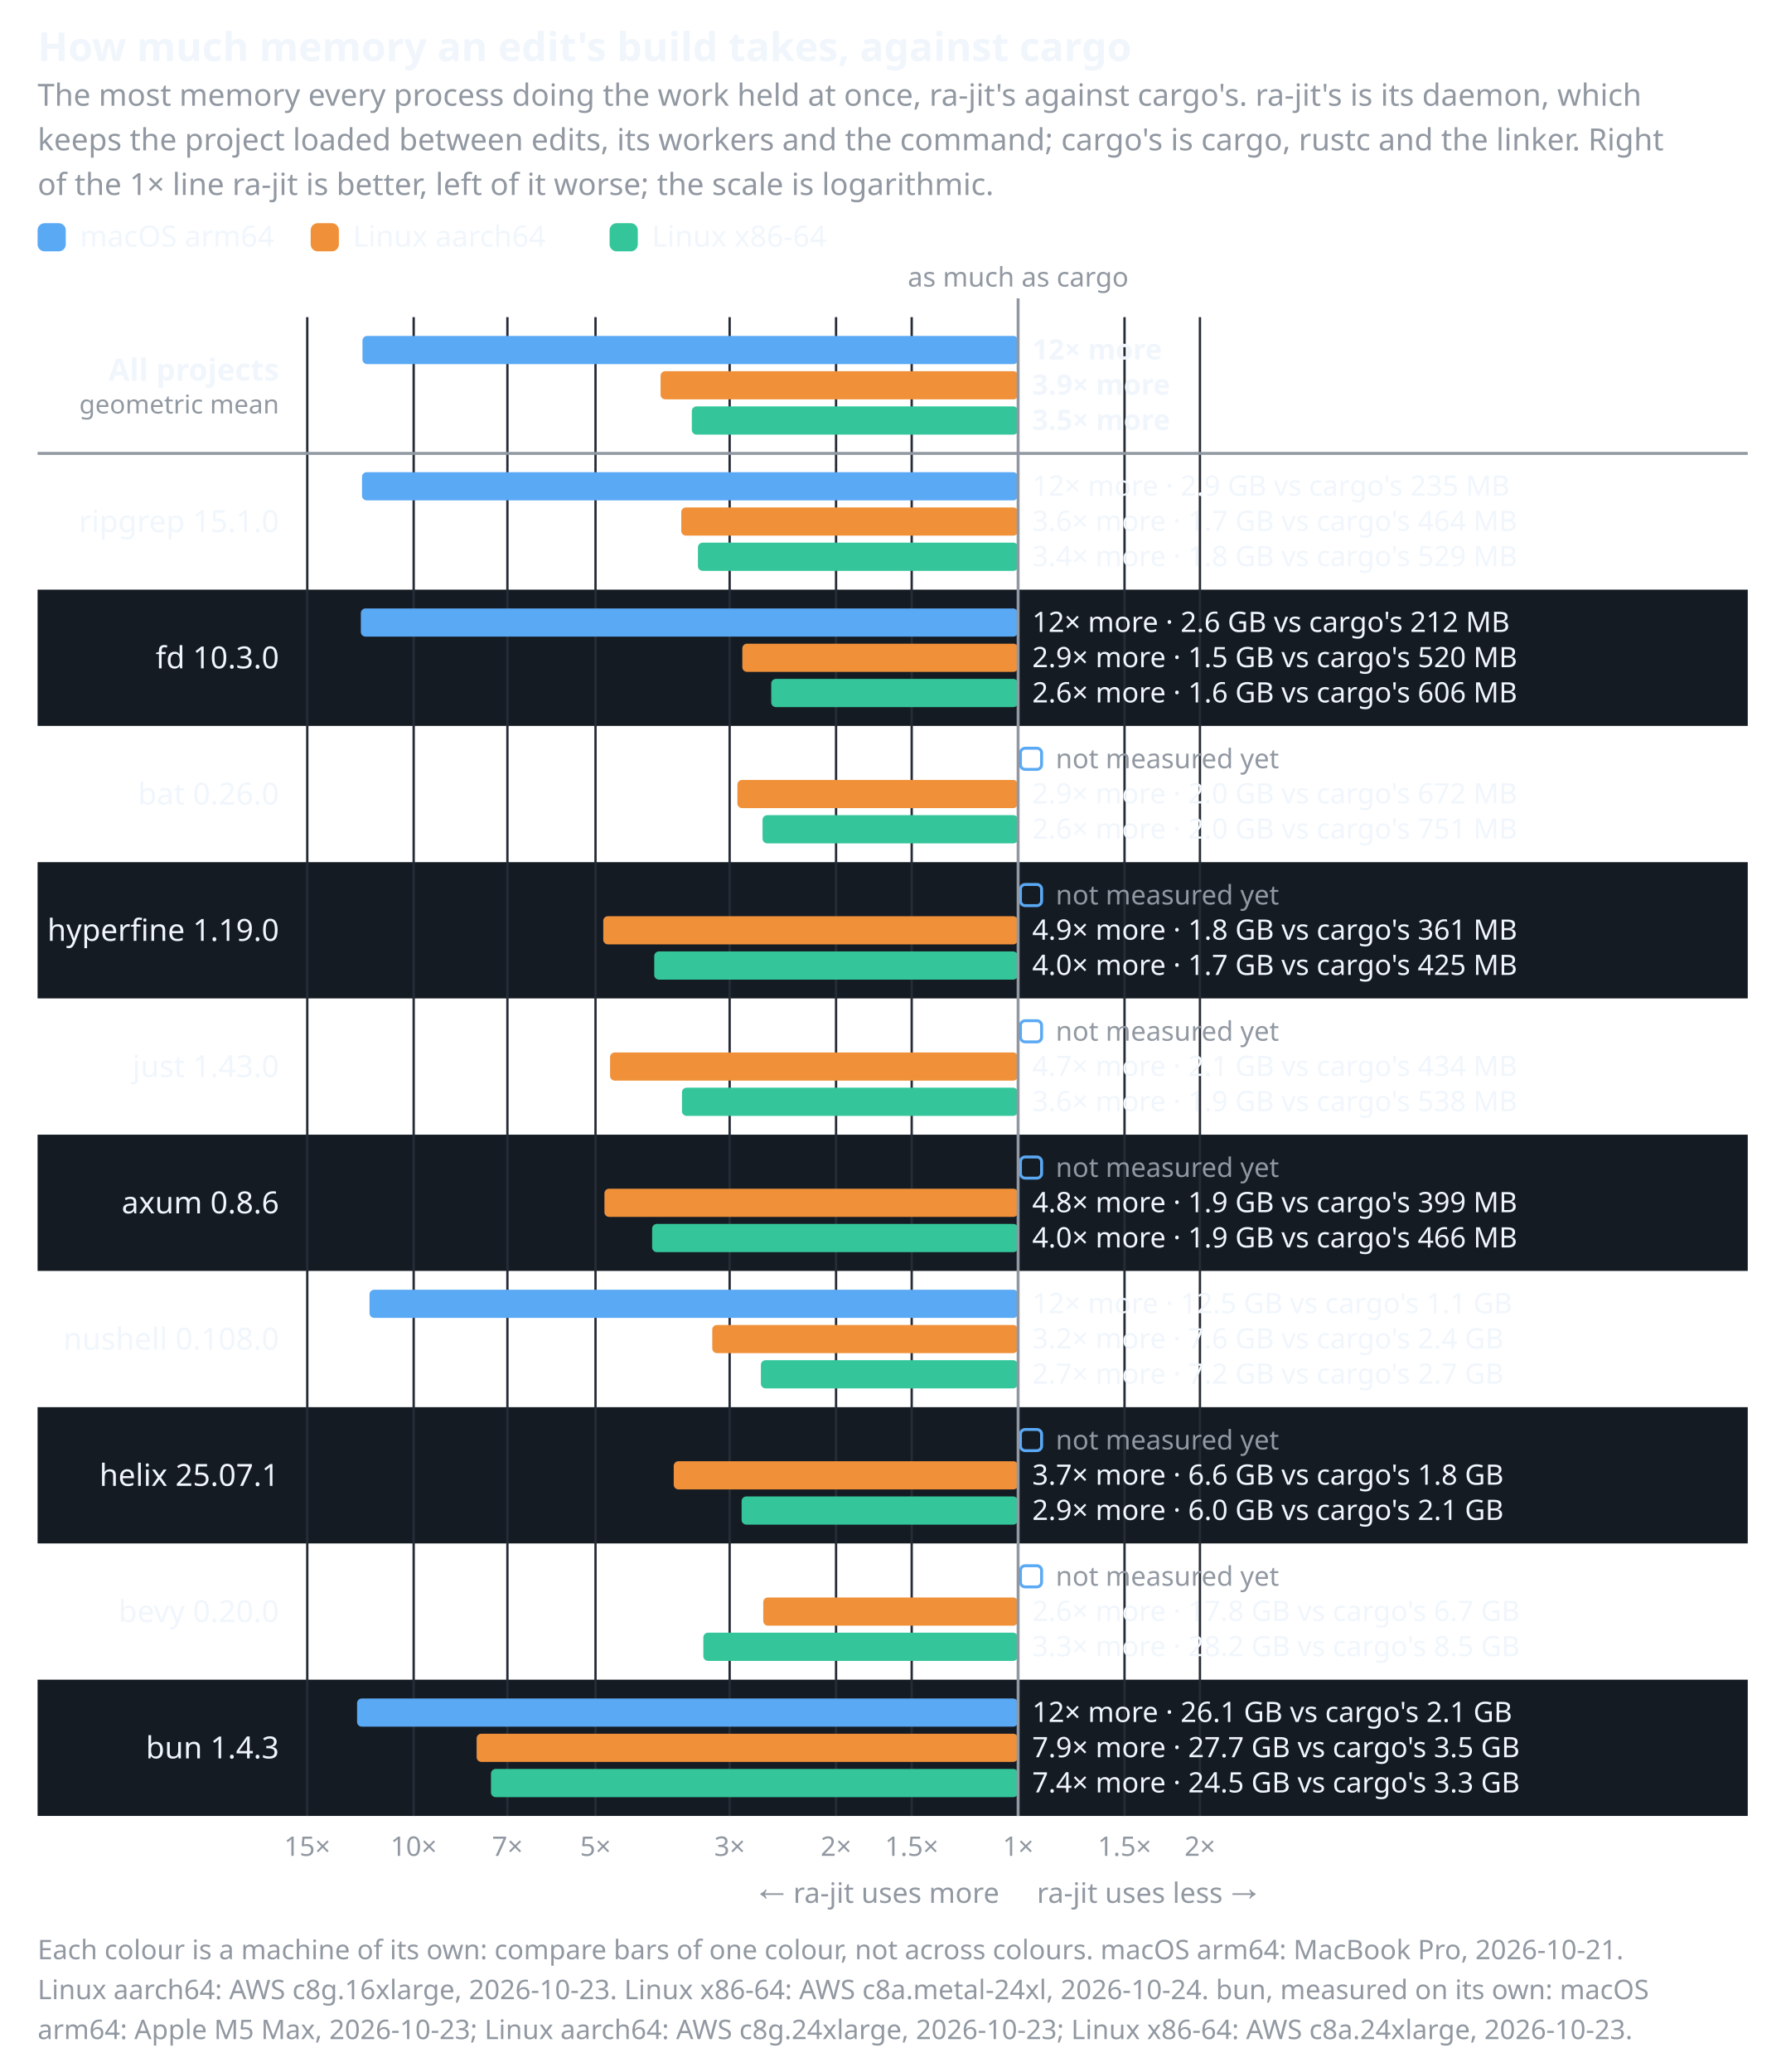
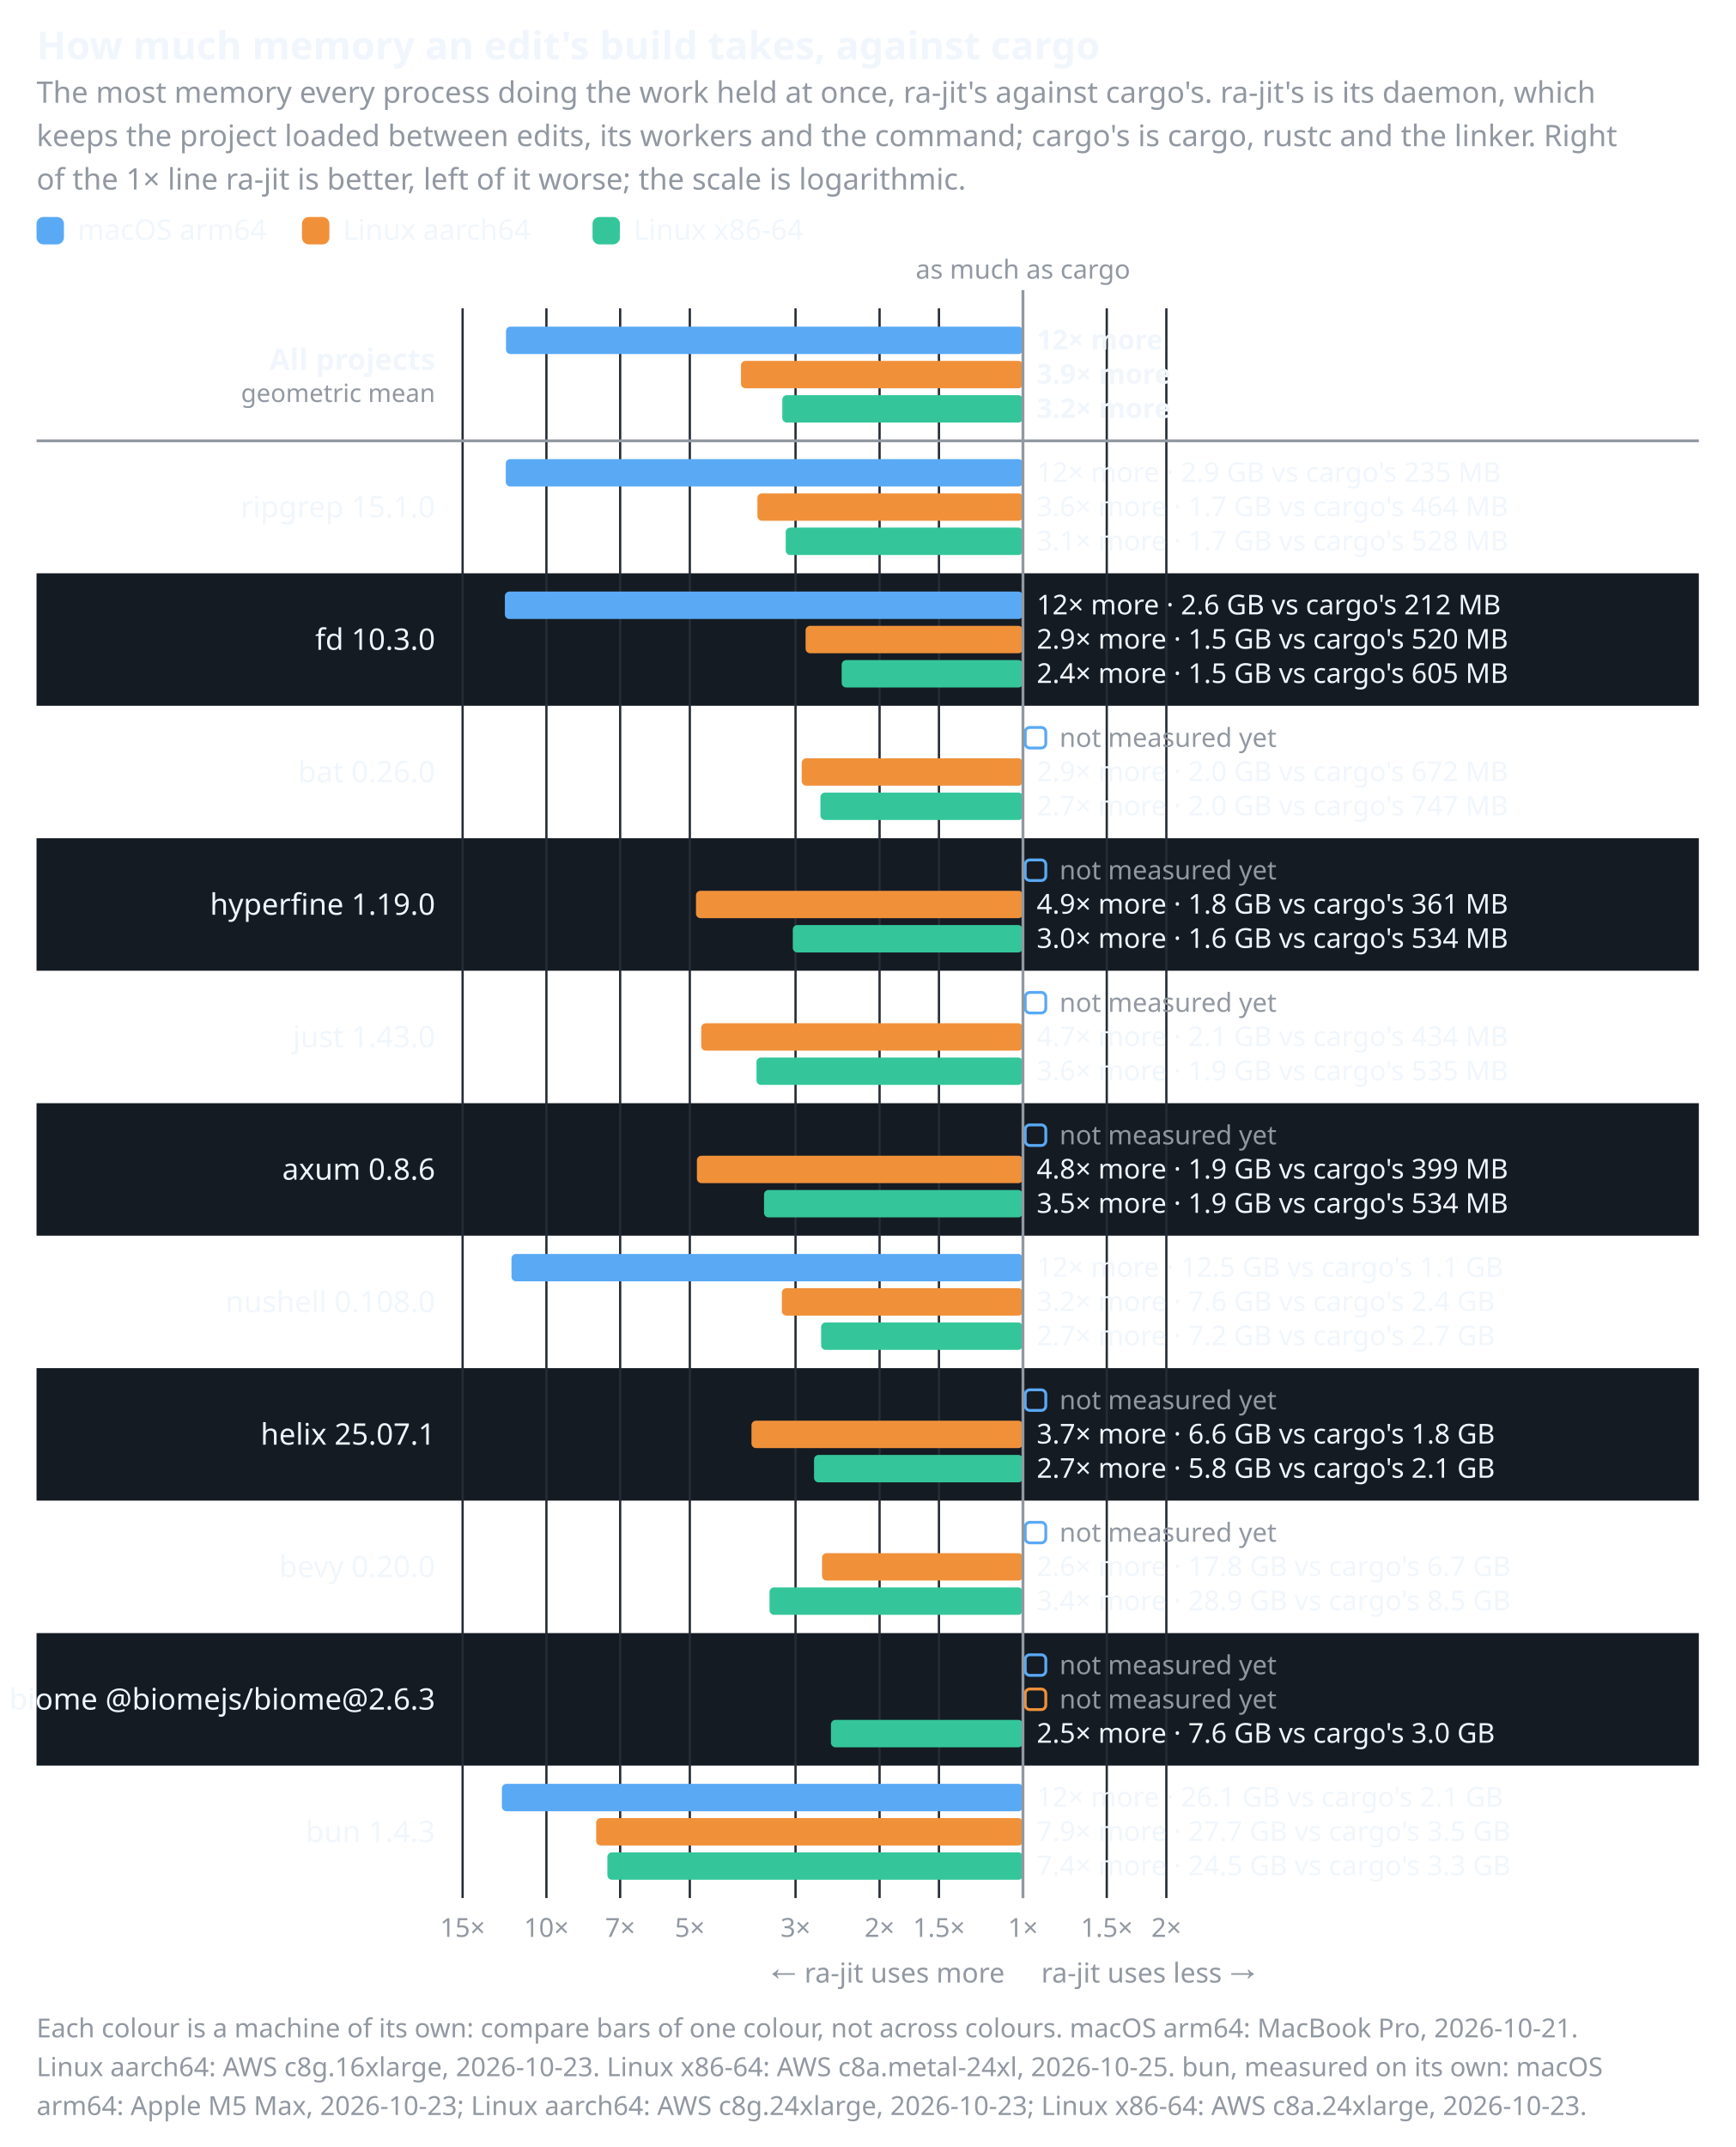
- <svg xmlns="http://www.w3.org/2000/svg" width="760" height="882" viewBox="0 0 760 882" role="img" aria-label="How much memory an edit's build takes, against cargo">
+ <svg xmlns="http://www.w3.org/2000/svg" width="760" height="940" viewBox="0 0 760 940" role="img" aria-label="How much memory an edit's build takes, against cargo">
  <style>text{font-family:-apple-system, BlinkMacSystemFont, 'Segoe UI', 'Noto Sans', Helvetica, Arial, sans-serif;fill:#f0f6fc}.d{fill:#9198a1}.b{font-weight:600}.v{font-variant-numeric:tabular-nums}.g{stroke:#262c36}.r{stroke:#9198a1;stroke-width:1.25}.z{fill:#151b23}.o{fill:none;stroke-width:1.25}.p0{fill:#5aa9f5}.w0{stroke:#5aa9f5}.p1{fill:#f0913a}.w1{stroke:#f0913a}.p2{fill:#34c69a}.w2{stroke:#34c69a}</style>
  <text x="16" y="26" font-size="17" class="b">How much memory an edit's build takes, against cargo</text>
  <text x="16" y="45" font-size="13" class="d">The most memory every process doing the work held at once, ra-jit's against cargo's. ra-jit's is its daemon, which</text>
  <text x="16" y="64" font-size="13" class="d">keeps the project loaded between edits, its workers and the command; cargo's is cargo, rustc and the linker. Right</text>
  <text x="16" y="83" font-size="13" class="d">of the 1× line ra-jit is better, left of it worse; the scale is logarithmic.</text>
  <rect x="16" y="95" width="12" height="12" rx="3" class="p0" />
  <text x="34" y="105" font-size="12.5">macOS arm64</text>
  <rect x="132.25" y="95" width="12" height="12" rx="3" class="p1" />
  <text x="150.2" y="105" font-size="12.5">Linux aarch64</text>
  <rect x="259.5" y="95" width="12" height="12" rx="3" class="p2" />
  <text x="277.5" y="105" font-size="12.5">Linux x86-64</text>
  <rect x="16" y="715" width="728" height="58" class="z" />
  <rect x="16" y="599" width="728" height="58" class="z" />
  <rect x="16" y="483" width="728" height="58" class="z" />
  <rect x="16" y="367" width="728" height="58" class="z" />
  <rect x="16" y="251" width="728" height="58" class="z" />
-   <line x1="130.8" y1="135" x2="130.8" y2="773" class="g" />
-   <line x1="176.1" y1="135" x2="176.1" y2="773" class="g" />
-   <line x1="216" y1="135" x2="216" y2="773" class="g" />
-   <line x1="253.5" y1="135" x2="253.5" y2="773" class="g" />
-   <line x1="310.6" y1="135" x2="310.6" y2="773" class="g" />
-   <line x1="355.9" y1="135" x2="355.9" y2="773" class="g" />
-   <line x1="388.1" y1="135" x2="388.1" y2="773" class="g" />
-   <line x1="433.4" y1="135" x2="433.4" y2="773" class="g" />
-   <line x1="478.7" y1="135" x2="478.7" y2="773" class="g" />
-   <line x1="510.8" y1="135" x2="510.8" y2="773" class="g" />
+   <line x1="202.6" y1="135" x2="202.6" y2="831" class="g" />
+   <line x1="239.3" y1="135" x2="239.3" y2="831" class="g" />
+   <line x1="271.6" y1="135" x2="271.6" y2="831" class="g" />
+   <line x1="302.1" y1="135" x2="302.1" y2="831" class="g" />
+   <line x1="348.4" y1="135" x2="348.4" y2="831" class="g" />
+   <line x1="385.2" y1="135" x2="385.2" y2="831" class="g" />
+   <line x1="411.2" y1="135" x2="411.2" y2="831" class="g" />
+   <line x1="448" y1="135" x2="448" y2="831" class="g" />
+   <line x1="484.7" y1="135" x2="484.7" y2="831" class="g" />
+   <line x1="510.8" y1="135" x2="510.8" y2="831" class="g" />
  <line x1="16" y1="193" x2="744" y2="193" class="r" />
-   <rect x="154.3" y="143" width="279.1" height="12" rx="2" class="p0" />
-   <rect x="281.2" y="158" width="152.2" height="12" rx="2" class="p1" />
-   <rect x="294.5" y="173" width="138.9" height="12" rx="2" class="p2" />
-   <rect x="154.1" y="201" width="279.2" height="12" rx="2" class="p0" />
-   <rect x="290" y="216" width="143.4" height="12" rx="2" class="p1" />
-   <rect x="297.1" y="231" width="136.3" height="12" rx="2" class="p2" />
-   <rect x="153.6" y="259" width="279.7" height="12" rx="2" class="p0" />
-   <rect x="316" y="274" width="117.4" height="12" rx="2" class="p1" />
-   <rect x="328.3" y="289" width="105.1" height="12" rx="2" class="p2" />
-   <rect x="434.4" y="318.5" width="9" height="9" rx="2" class="o w0" />
-   <rect x="313.9" y="332" width="119.4" height="12" rx="2" class="p1" />
-   <rect x="324.6" y="347" width="108.8" height="12" rx="2" class="p2" />
-   <rect x="434.4" y="376.5" width="9" height="9" rx="2" class="o w0" />
-   <rect x="256.8" y="390" width="176.5" height="12" rx="2" class="p1" />
-   <rect x="278.5" y="405" width="154.8" height="12" rx="2" class="p2" />
-   <rect x="434.4" y="434.5" width="9" height="9" rx="2" class="o w0" />
-   <rect x="259.7" y="448" width="173.6" height="12" rx="2" class="p1" />
-   <rect x="290.3" y="463" width="143" height="12" rx="2" class="p2" />
-   <rect x="434.4" y="492.5" width="9" height="9" rx="2" class="o w0" />
-   <rect x="257.3" y="506" width="176.1" height="12" rx="2" class="p1" />
-   <rect x="277.6" y="521" width="155.8" height="12" rx="2" class="p2" />
-   <rect x="157.3" y="549" width="276.1" height="12" rx="2" class="p0" />
-   <rect x="303.2" y="564" width="130.1" height="12" rx="2" class="p1" />
-   <rect x="323.9" y="579" width="109.4" height="12" rx="2" class="p2" />
-   <rect x="434.4" y="608.5" width="9" height="9" rx="2" class="o w0" />
-   <rect x="286.8" y="622" width="146.6" height="12" rx="2" class="p1" />
-   <rect x="315.7" y="637" width="117.6" height="12" rx="2" class="p2" />
-   <rect x="434.4" y="666.5" width="9" height="9" rx="2" class="o w0" />
-   <rect x="324.9" y="680" width="108.4" height="12" rx="2" class="p1" />
-   <rect x="299.4" y="695" width="133.9" height="12" rx="2" class="p2" />
-   <rect x="152" y="723" width="281.3" height="12" rx="2" class="p0" />
-   <rect x="202.9" y="738" width="230.4" height="12" rx="2" class="p1" />
-   <rect x="209" y="753" width="224.4" height="12" rx="2" class="p2" />
-   <line x1="433.4" y1="127" x2="433.4" y2="773" class="r" />
-   <text x="130.8" y="790" font-size="11.5" text-anchor="middle" class="d v">15×</text>
-   <text x="176.1" y="790" font-size="11.5" text-anchor="middle" class="d v">10×</text>
-   <text x="216" y="790" font-size="11.5" text-anchor="middle" class="d v">7×</text>
-   <text x="253.5" y="790" font-size="11.5" text-anchor="middle" class="d v">5×</text>
-   <text x="310.6" y="790" font-size="11.5" text-anchor="middle" class="d v">3×</text>
-   <text x="355.9" y="790" font-size="11.5" text-anchor="middle" class="d v">2×</text>
-   <text x="388.1" y="790" font-size="11.5" text-anchor="middle" class="d v">1.5×</text>
-   <text x="433.4" y="790" font-size="11.5" text-anchor="middle" class="d v">1×</text>
-   <text x="478.7" y="790" font-size="11.5" text-anchor="middle" class="d v">1.5×</text>
-   <text x="510.8" y="790" font-size="11.5" text-anchor="middle" class="d v">2×</text>
-   <text x="118.8" y="162" font-size="13" text-anchor="end" class="b">All projects</text>
-   <text x="118.8" y="176" font-size="11" text-anchor="end" class="d">geometric mean</text>
-   <text x="439.4" y="153" font-size="12" class="v b">12× more</text>
-   <text x="439.4" y="168" font-size="12" class="v b">3.9× more</text>
-   <text x="439.4" y="183" font-size="12" class="v b">3.5× more</text>
-   <text x="118.8" y="226.5" font-size="13" text-anchor="end">ripgrep 15.1.0</text>
-   <text x="439.4" y="211" font-size="12" class="v">12× more · 2.9 GB vs cargo's 235 MB</text>
-   <text x="439.4" y="226" font-size="12" class="v">3.6× more · 1.7 GB vs cargo's 464 MB</text>
-   <text x="439.4" y="241" font-size="12" class="v">3.4× more · 1.8 GB vs cargo's 529 MB</text>
-   <text x="118.8" y="284.5" font-size="13" text-anchor="end">fd 10.3.0</text>
-   <text x="439.4" y="269" font-size="12" class="v">12× more · 2.6 GB vs cargo's 212 MB</text>
-   <text x="439.4" y="284" font-size="12" class="v">2.9× more · 1.5 GB vs cargo's 520 MB</text>
-   <text x="439.4" y="299" font-size="12" class="v">2.6× more · 1.6 GB vs cargo's 606 MB</text>
-   <text x="118.8" y="342.5" font-size="13" text-anchor="end">bat 0.26.0</text>
-   <text x="449.4" y="327" font-size="11.5" class="d">not measured yet</text>
-   <text x="439.4" y="342" font-size="12" class="v">2.9× more · 2.0 GB vs cargo's 672 MB</text>
-   <text x="439.4" y="357" font-size="12" class="v">2.6× more · 2.0 GB vs cargo's 751 MB</text>
-   <text x="118.8" y="400.5" font-size="13" text-anchor="end">hyperfine 1.19.0</text>
-   <text x="449.4" y="385" font-size="11.5" class="d">not measured yet</text>
-   <text x="439.4" y="400" font-size="12" class="v">4.9× more · 1.8 GB vs cargo's 361 MB</text>
-   <text x="439.4" y="415" font-size="12" class="v">4.0× more · 1.7 GB vs cargo's 425 MB</text>
-   <text x="118.8" y="458.5" font-size="13" text-anchor="end">just 1.43.0</text>
-   <text x="449.4" y="443" font-size="11.5" class="d">not measured yet</text>
-   <text x="439.4" y="458" font-size="12" class="v">4.7× more · 2.1 GB vs cargo's 434 MB</text>
-   <text x="439.4" y="473" font-size="12" class="v">3.6× more · 1.9 GB vs cargo's 538 MB</text>
-   <text x="118.8" y="516.5" font-size="13" text-anchor="end">axum 0.8.6</text>
-   <text x="449.4" y="501" font-size="11.5" class="d">not measured yet</text>
-   <text x="439.4" y="516" font-size="12" class="v">4.8× more · 1.9 GB vs cargo's 399 MB</text>
-   <text x="439.4" y="531" font-size="12" class="v">4.0× more · 1.9 GB vs cargo's 466 MB</text>
-   <text x="118.8" y="574.5" font-size="13" text-anchor="end">nushell 0.108.0</text>
-   <text x="439.4" y="559" font-size="12" class="v">12× more · 12.5 GB vs cargo's 1.1 GB</text>
-   <text x="439.4" y="574" font-size="12" class="v">3.2× more · 7.6 GB vs cargo's 2.4 GB</text>
-   <text x="439.4" y="589" font-size="12" class="v">2.7× more · 7.2 GB vs cargo's 2.7 GB</text>
-   <text x="118.8" y="632.5" font-size="13" text-anchor="end">helix 25.07.1</text>
-   <text x="449.4" y="617" font-size="11.5" class="d">not measured yet</text>
-   <text x="439.4" y="632" font-size="12" class="v">3.7× more · 6.6 GB vs cargo's 1.8 GB</text>
-   <text x="439.4" y="647" font-size="12" class="v">2.9× more · 6.0 GB vs cargo's 2.1 GB</text>
-   <text x="118.8" y="690.5" font-size="13" text-anchor="end">bevy 0.20.0</text>
-   <text x="449.4" y="675" font-size="11.5" class="d">not measured yet</text>
-   <text x="439.4" y="690" font-size="12" class="v">2.6× more · 17.8 GB vs cargo's 6.7 GB</text>
-   <text x="439.4" y="705" font-size="12" class="v">3.3× more · 28.2 GB vs cargo's 8.5 GB</text>
-   <text x="118.8" y="748.5" font-size="13" text-anchor="end">bun 1.4.3</text>
-   <text x="439.4" y="733" font-size="12" class="v">12× more · 26.1 GB vs cargo's 2.1 GB</text>
-   <text x="439.4" y="748" font-size="12" class="v">7.9× more · 27.7 GB vs cargo's 3.5 GB</text>
-   <text x="439.4" y="763" font-size="12" class="v">7.4× more · 24.5 GB vs cargo's 3.3 GB</text>
-   <text x="433.4" y="122" font-size="11.5" text-anchor="middle" class="d">as much as cargo</text>
-   <text x="425.4" y="810" font-size="12" text-anchor="end" class="d">← ra-jit uses more</text>
-   <text x="441.4" y="810" font-size="12" class="d">ra-jit uses less →</text>
-   <text x="16" y="834" font-size="11.5" class="d">Each colour is a machine of its own: compare bars of one colour, not across colours. macOS arm64: MacBook Pro, 2026-10-21.</text>
-   <text x="16" y="851" font-size="11.5" class="d">Linux aarch64: AWS c8g.16xlarge, 2026-10-23. Linux x86-64: AWS c8a.metal-24xl, 2026-10-24. bun, measured on its own: macOS</text>
-   <text x="16" y="868" font-size="11.5" class="d">arm64: Apple M5 Max, 2026-10-23; Linux aarch64: AWS c8g.24xlarge, 2026-10-23; Linux x86-64: AWS c8a.24xlarge, 2026-10-23.</text>
+   <rect x="221.6" y="143" width="226.4" height="12" rx="2" class="p0" />
+   <rect x="324.5" y="158" width="123.5" height="12" rx="2" class="p1" />
+   <rect x="342.6" y="173" width="105.4" height="12" rx="2" class="p2" />
+   <rect x="221.5" y="201" width="226.5" height="12" rx="2" class="p0" />
+   <rect x="331.7" y="216" width="116.3" height="12" rx="2" class="p1" />
+   <rect x="344.1" y="231" width="103.9" height="12" rx="2" class="p2" />
+   <rect x="221.1" y="259" width="226.9" height="12" rx="2" class="p0" />
+   <rect x="352.8" y="274" width="95.2" height="12" rx="2" class="p1" />
+   <rect x="368.6" y="289" width="79.4" height="12" rx="2" class="p2" />
+   <rect x="449" y="318.5" width="9" height="9" rx="2" class="o w0" />
+   <rect x="351.1" y="332" width="96.9" height="12" rx="2" class="p1" />
+   <rect x="359.3" y="347" width="88.7" height="12" rx="2" class="p2" />
+   <rect x="449" y="376.5" width="9" height="9" rx="2" class="o w0" />
+   <rect x="304.8" y="390" width="143.2" height="12" rx="2" class="p1" />
+   <rect x="347.2" y="405" width="100.7" height="12" rx="2" class="p2" />
+   <rect x="449" y="434.5" width="9" height="9" rx="2" class="o w0" />
+   <rect x="307.1" y="448" width="140.8" height="12" rx="2" class="p1" />
+   <rect x="331.3" y="463" width="116.6" height="12" rx="2" class="p2" />
+   <rect x="449" y="492.5" width="9" height="9" rx="2" class="o w0" />
+   <rect x="305.2" y="506" width="142.8" height="12" rx="2" class="p1" />
+   <rect x="334.6" y="521" width="113.3" height="12" rx="2" class="p2" />
+   <rect x="224" y="549" width="223.9" height="12" rx="2" class="p0" />
+   <rect x="342.4" y="564" width="105.6" height="12" rx="2" class="p1" />
+   <rect x="359.6" y="579" width="88.3" height="12" rx="2" class="p2" />
+   <rect x="449" y="608.5" width="9" height="9" rx="2" class="o w0" />
+   <rect x="329.1" y="622" width="118.9" height="12" rx="2" class="p1" />
+   <rect x="356.5" y="637" width="91.5" height="12" rx="2" class="p2" />
+   <rect x="449" y="666.5" width="9" height="9" rx="2" class="o w0" />
+   <rect x="360" y="680" width="88" height="12" rx="2" class="p1" />
+   <rect x="337" y="695" width="110.9" height="12" rx="2" class="p2" />
+   <rect x="449" y="724.5" width="9" height="9" rx="2" class="o w0" />
+   <rect x="449" y="739.5" width="9" height="9" rx="2" class="o w1" />
+   <rect x="363.9" y="753" width="84.1" height="12" rx="2" class="p2" />
+   <rect x="219.8" y="781" width="228.2" height="12" rx="2" class="p0" />
+   <rect x="261.1" y="796" width="186.9" height="12" rx="2" class="p1" />
+   <rect x="266" y="811" width="182" height="12" rx="2" class="p2" />
+   <line x1="448" y1="127" x2="448" y2="831" class="r" />
+   <text x="202.6" y="848" font-size="11.5" text-anchor="middle" class="d v">15×</text>
+   <text x="239.3" y="848" font-size="11.5" text-anchor="middle" class="d v">10×</text>
+   <text x="271.6" y="848" font-size="11.5" text-anchor="middle" class="d v">7×</text>
+   <text x="302.1" y="848" font-size="11.5" text-anchor="middle" class="d v">5×</text>
+   <text x="348.4" y="848" font-size="11.5" text-anchor="middle" class="d v">3×</text>
+   <text x="385.2" y="848" font-size="11.5" text-anchor="middle" class="d v">2×</text>
+   <text x="411.2" y="848" font-size="11.5" text-anchor="middle" class="d v">1.5×</text>
+   <text x="448" y="848" font-size="11.5" text-anchor="middle" class="d v">1×</text>
+   <text x="484.7" y="848" font-size="11.5" text-anchor="middle" class="d v">1.5×</text>
+   <text x="510.8" y="848" font-size="11.5" text-anchor="middle" class="d v">2×</text>
+   <text x="190.6" y="162" font-size="13" text-anchor="end" class="b">All projects</text>
+   <text x="190.6" y="176" font-size="11" text-anchor="end" class="d">geometric mean</text>
+   <text x="454" y="153" font-size="12" class="v b">12× more</text>
+   <text x="454" y="168" font-size="12" class="v b">3.9× more</text>
+   <text x="454" y="183" font-size="12" class="v b">3.2× more</text>
+   <text x="190.6" y="226.5" font-size="13" text-anchor="end">ripgrep 15.1.0</text>
+   <text x="454" y="211" font-size="12" class="v">12× more · 2.9 GB vs cargo's 235 MB</text>
+   <text x="454" y="226" font-size="12" class="v">3.6× more · 1.7 GB vs cargo's 464 MB</text>
+   <text x="454" y="241" font-size="12" class="v">3.1× more · 1.7 GB vs cargo's 528 MB</text>
+   <text x="190.6" y="284.5" font-size="13" text-anchor="end">fd 10.3.0</text>
+   <text x="454" y="269" font-size="12" class="v">12× more · 2.6 GB vs cargo's 212 MB</text>
+   <text x="454" y="284" font-size="12" class="v">2.9× more · 1.5 GB vs cargo's 520 MB</text>
+   <text x="454" y="299" font-size="12" class="v">2.4× more · 1.5 GB vs cargo's 605 MB</text>
+   <text x="190.6" y="342.5" font-size="13" text-anchor="end">bat 0.26.0</text>
+   <text x="464" y="327" font-size="11.5" class="d">not measured yet</text>
+   <text x="454" y="342" font-size="12" class="v">2.9× more · 2.0 GB vs cargo's 672 MB</text>
+   <text x="454" y="357" font-size="12" class="v">2.7× more · 2.0 GB vs cargo's 747 MB</text>
+   <text x="190.6" y="400.5" font-size="13" text-anchor="end">hyperfine 1.19.0</text>
+   <text x="464" y="385" font-size="11.5" class="d">not measured yet</text>
+   <text x="454" y="400" font-size="12" class="v">4.9× more · 1.8 GB vs cargo's 361 MB</text>
+   <text x="454" y="415" font-size="12" class="v">3.0× more · 1.6 GB vs cargo's 534 MB</text>
+   <text x="190.6" y="458.5" font-size="13" text-anchor="end">just 1.43.0</text>
+   <text x="464" y="443" font-size="11.5" class="d">not measured yet</text>
+   <text x="454" y="458" font-size="12" class="v">4.7× more · 2.1 GB vs cargo's 434 MB</text>
+   <text x="454" y="473" font-size="12" class="v">3.6× more · 1.9 GB vs cargo's 535 MB</text>
+   <text x="190.6" y="516.5" font-size="13" text-anchor="end">axum 0.8.6</text>
+   <text x="464" y="501" font-size="11.5" class="d">not measured yet</text>
+   <text x="454" y="516" font-size="12" class="v">4.8× more · 1.9 GB vs cargo's 399 MB</text>
+   <text x="454" y="531" font-size="12" class="v">3.5× more · 1.9 GB vs cargo's 534 MB</text>
+   <text x="190.6" y="574.5" font-size="13" text-anchor="end">nushell 0.108.0</text>
+   <text x="454" y="559" font-size="12" class="v">12× more · 12.5 GB vs cargo's 1.1 GB</text>
+   <text x="454" y="574" font-size="12" class="v">3.2× more · 7.6 GB vs cargo's 2.4 GB</text>
+   <text x="454" y="589" font-size="12" class="v">2.7× more · 7.2 GB vs cargo's 2.7 GB</text>
+   <text x="190.6" y="632.5" font-size="13" text-anchor="end">helix 25.07.1</text>
+   <text x="464" y="617" font-size="11.5" class="d">not measured yet</text>
+   <text x="454" y="632" font-size="12" class="v">3.7× more · 6.6 GB vs cargo's 1.8 GB</text>
+   <text x="454" y="647" font-size="12" class="v">2.7× more · 5.8 GB vs cargo's 2.1 GB</text>
+   <text x="190.6" y="690.5" font-size="13" text-anchor="end">bevy 0.20.0</text>
+   <text x="464" y="675" font-size="11.5" class="d">not measured yet</text>
+   <text x="454" y="690" font-size="12" class="v">2.6× more · 17.8 GB vs cargo's 6.7 GB</text>
+   <text x="454" y="705" font-size="12" class="v">3.4× more · 28.9 GB vs cargo's 8.5 GB</text>
+   <text x="190.6" y="748.5" font-size="13" text-anchor="end">biome @biomejs/biome@2.6.3</text>
+   <text x="464" y="733" font-size="11.5" class="d">not measured yet</text>
+   <text x="464" y="748" font-size="11.5" class="d">not measured yet</text>
+   <text x="454" y="763" font-size="12" class="v">2.5× more · 7.6 GB vs cargo's 3.0 GB</text>
+   <text x="190.6" y="806.5" font-size="13" text-anchor="end">bun 1.4.3</text>
+   <text x="454" y="791" font-size="12" class="v">12× more · 26.1 GB vs cargo's 2.1 GB</text>
+   <text x="454" y="806" font-size="12" class="v">7.9× more · 27.7 GB vs cargo's 3.5 GB</text>
+   <text x="454" y="821" font-size="12" class="v">7.4× more · 24.5 GB vs cargo's 3.3 GB</text>
+   <text x="448" y="122" font-size="11.5" text-anchor="middle" class="d">as much as cargo</text>
+   <text x="440" y="868" font-size="12" text-anchor="end" class="d">← ra-jit uses more</text>
+   <text x="456" y="868" font-size="12" class="d">ra-jit uses less →</text>
+   <text x="16" y="892" font-size="11.5" class="d">Each colour is a machine of its own: compare bars of one colour, not across colours. macOS arm64: MacBook Pro, 2026-10-21.</text>
+   <text x="16" y="909" font-size="11.5" class="d">Linux aarch64: AWS c8g.16xlarge, 2026-10-23. Linux x86-64: AWS c8a.metal-24xl, 2026-10-25. bun, measured on its own: macOS</text>
+   <text x="16" y="926" font-size="11.5" class="d">arm64: Apple M5 Max, 2026-10-23; Linux aarch64: AWS c8g.24xlarge, 2026-10-23; Linux x86-64: AWS c8a.24xlarge, 2026-10-23.</text>
</svg>
